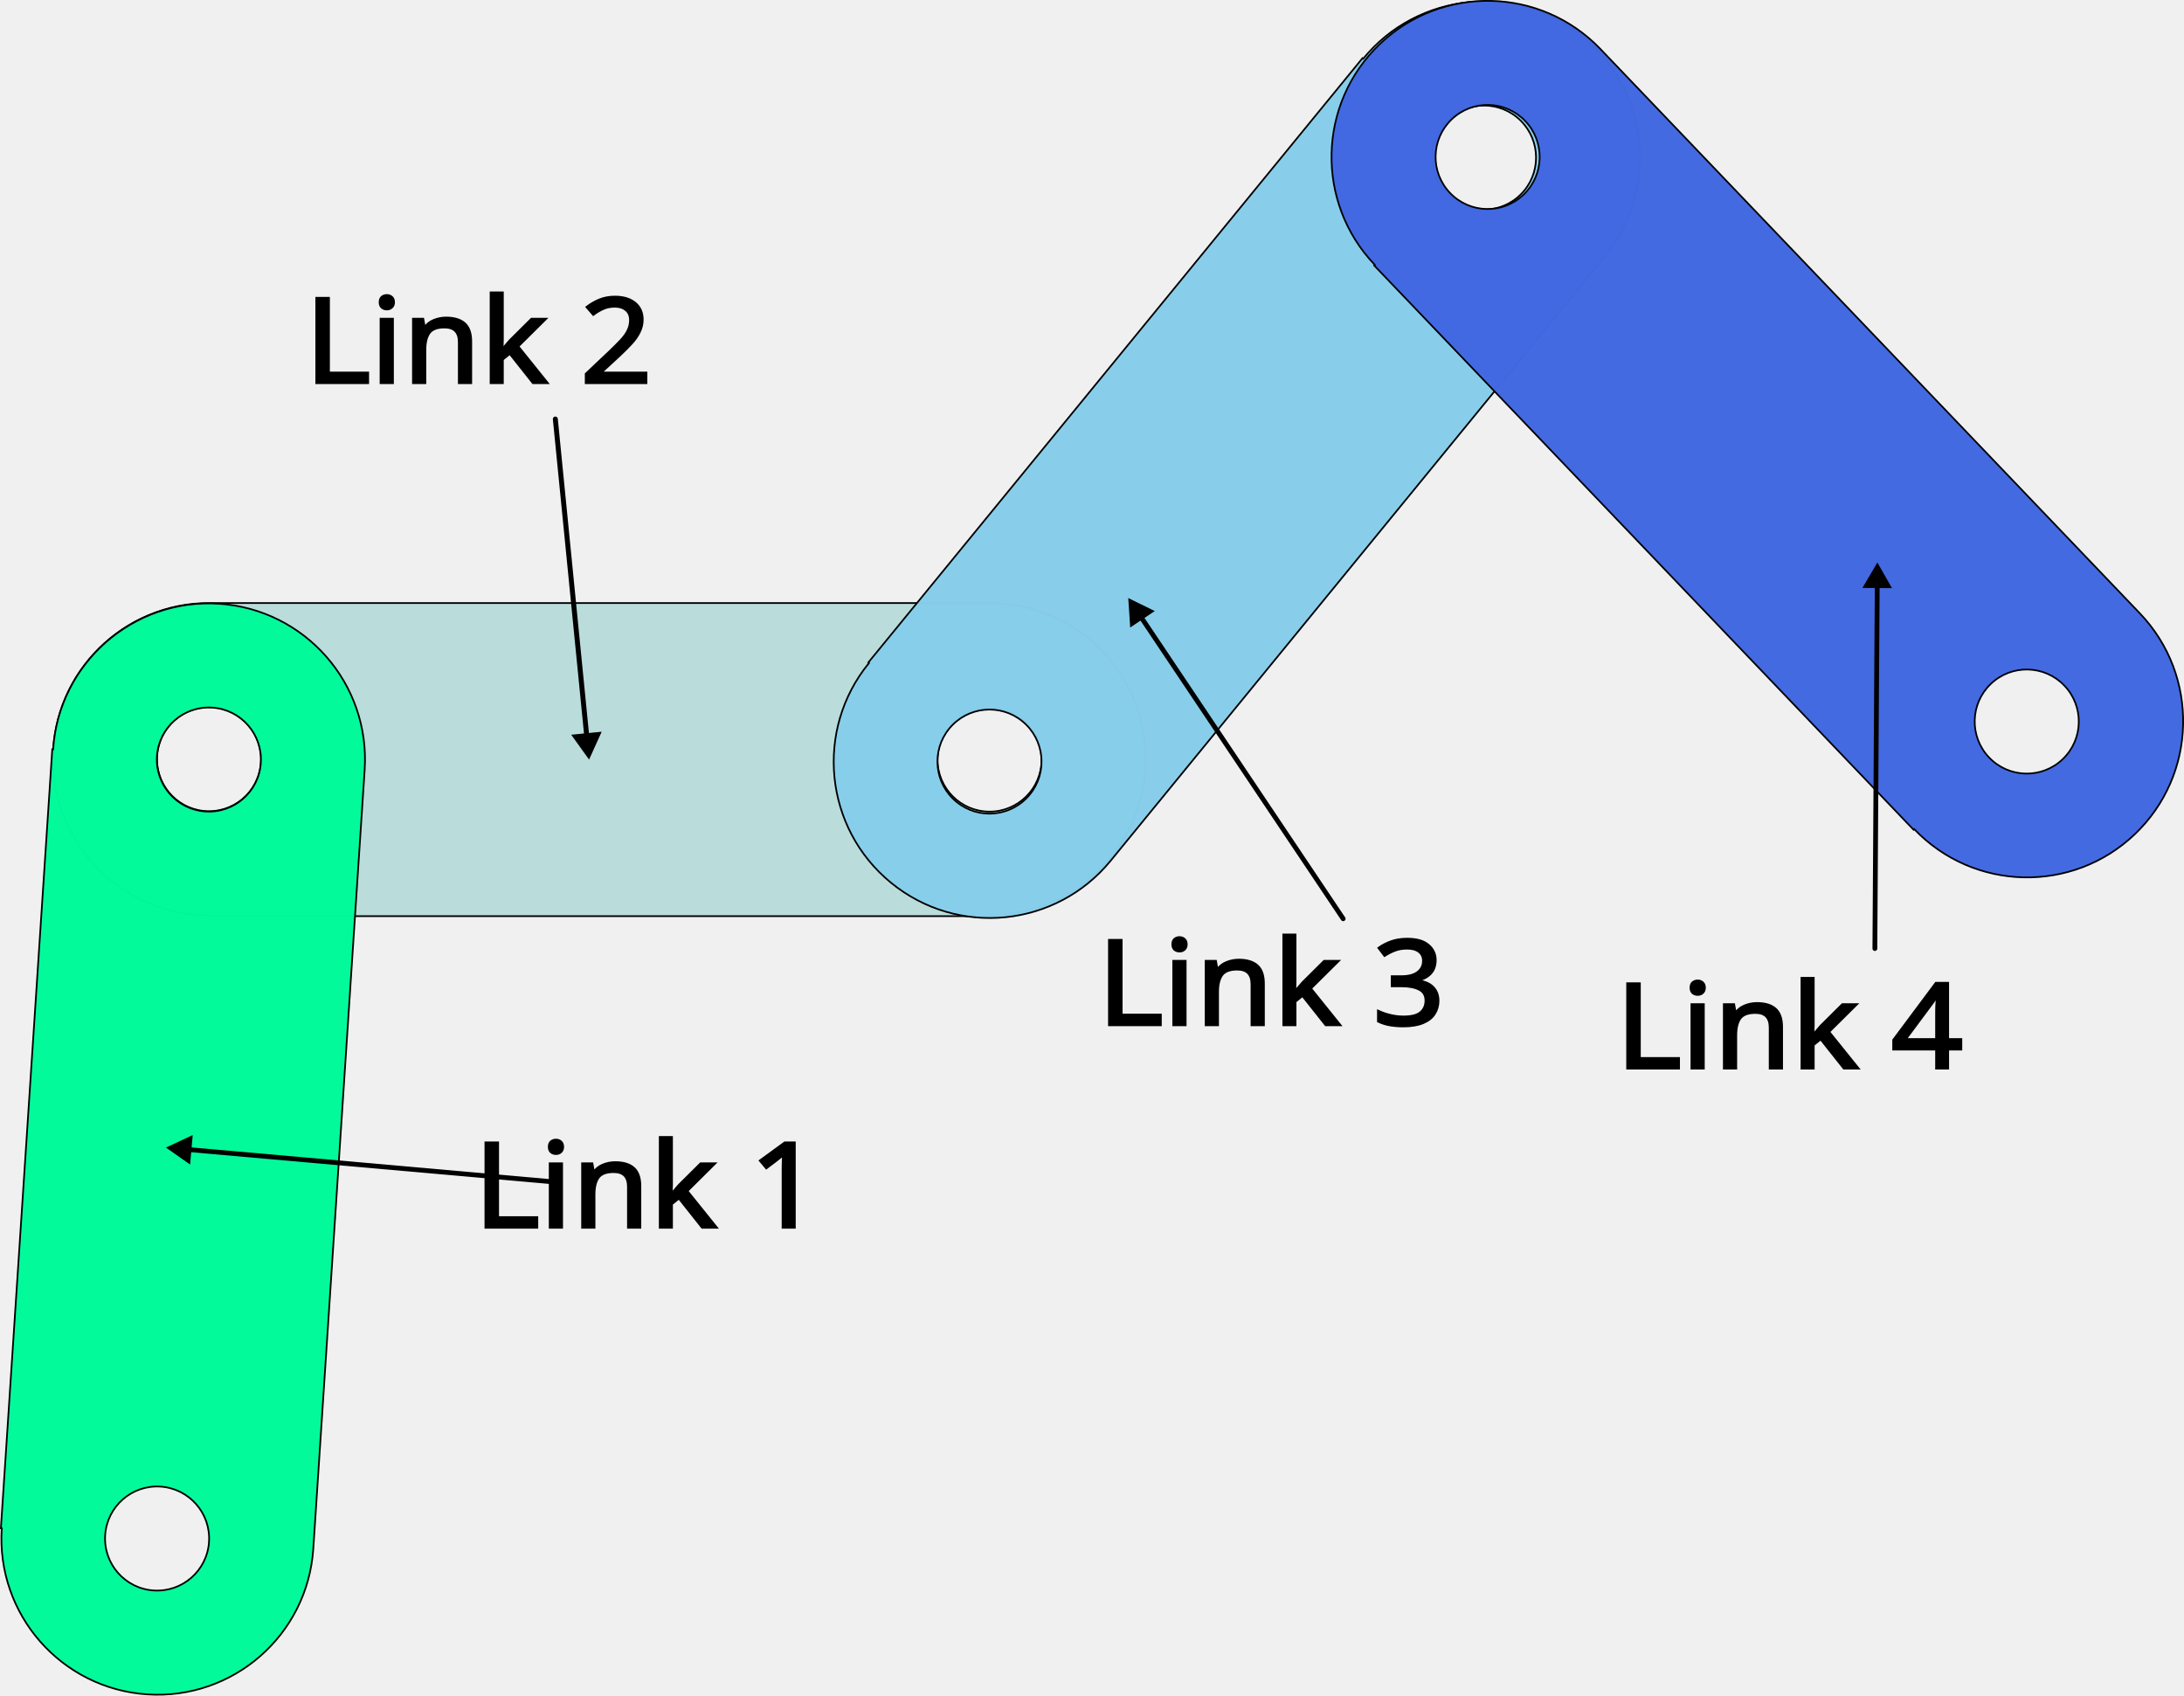
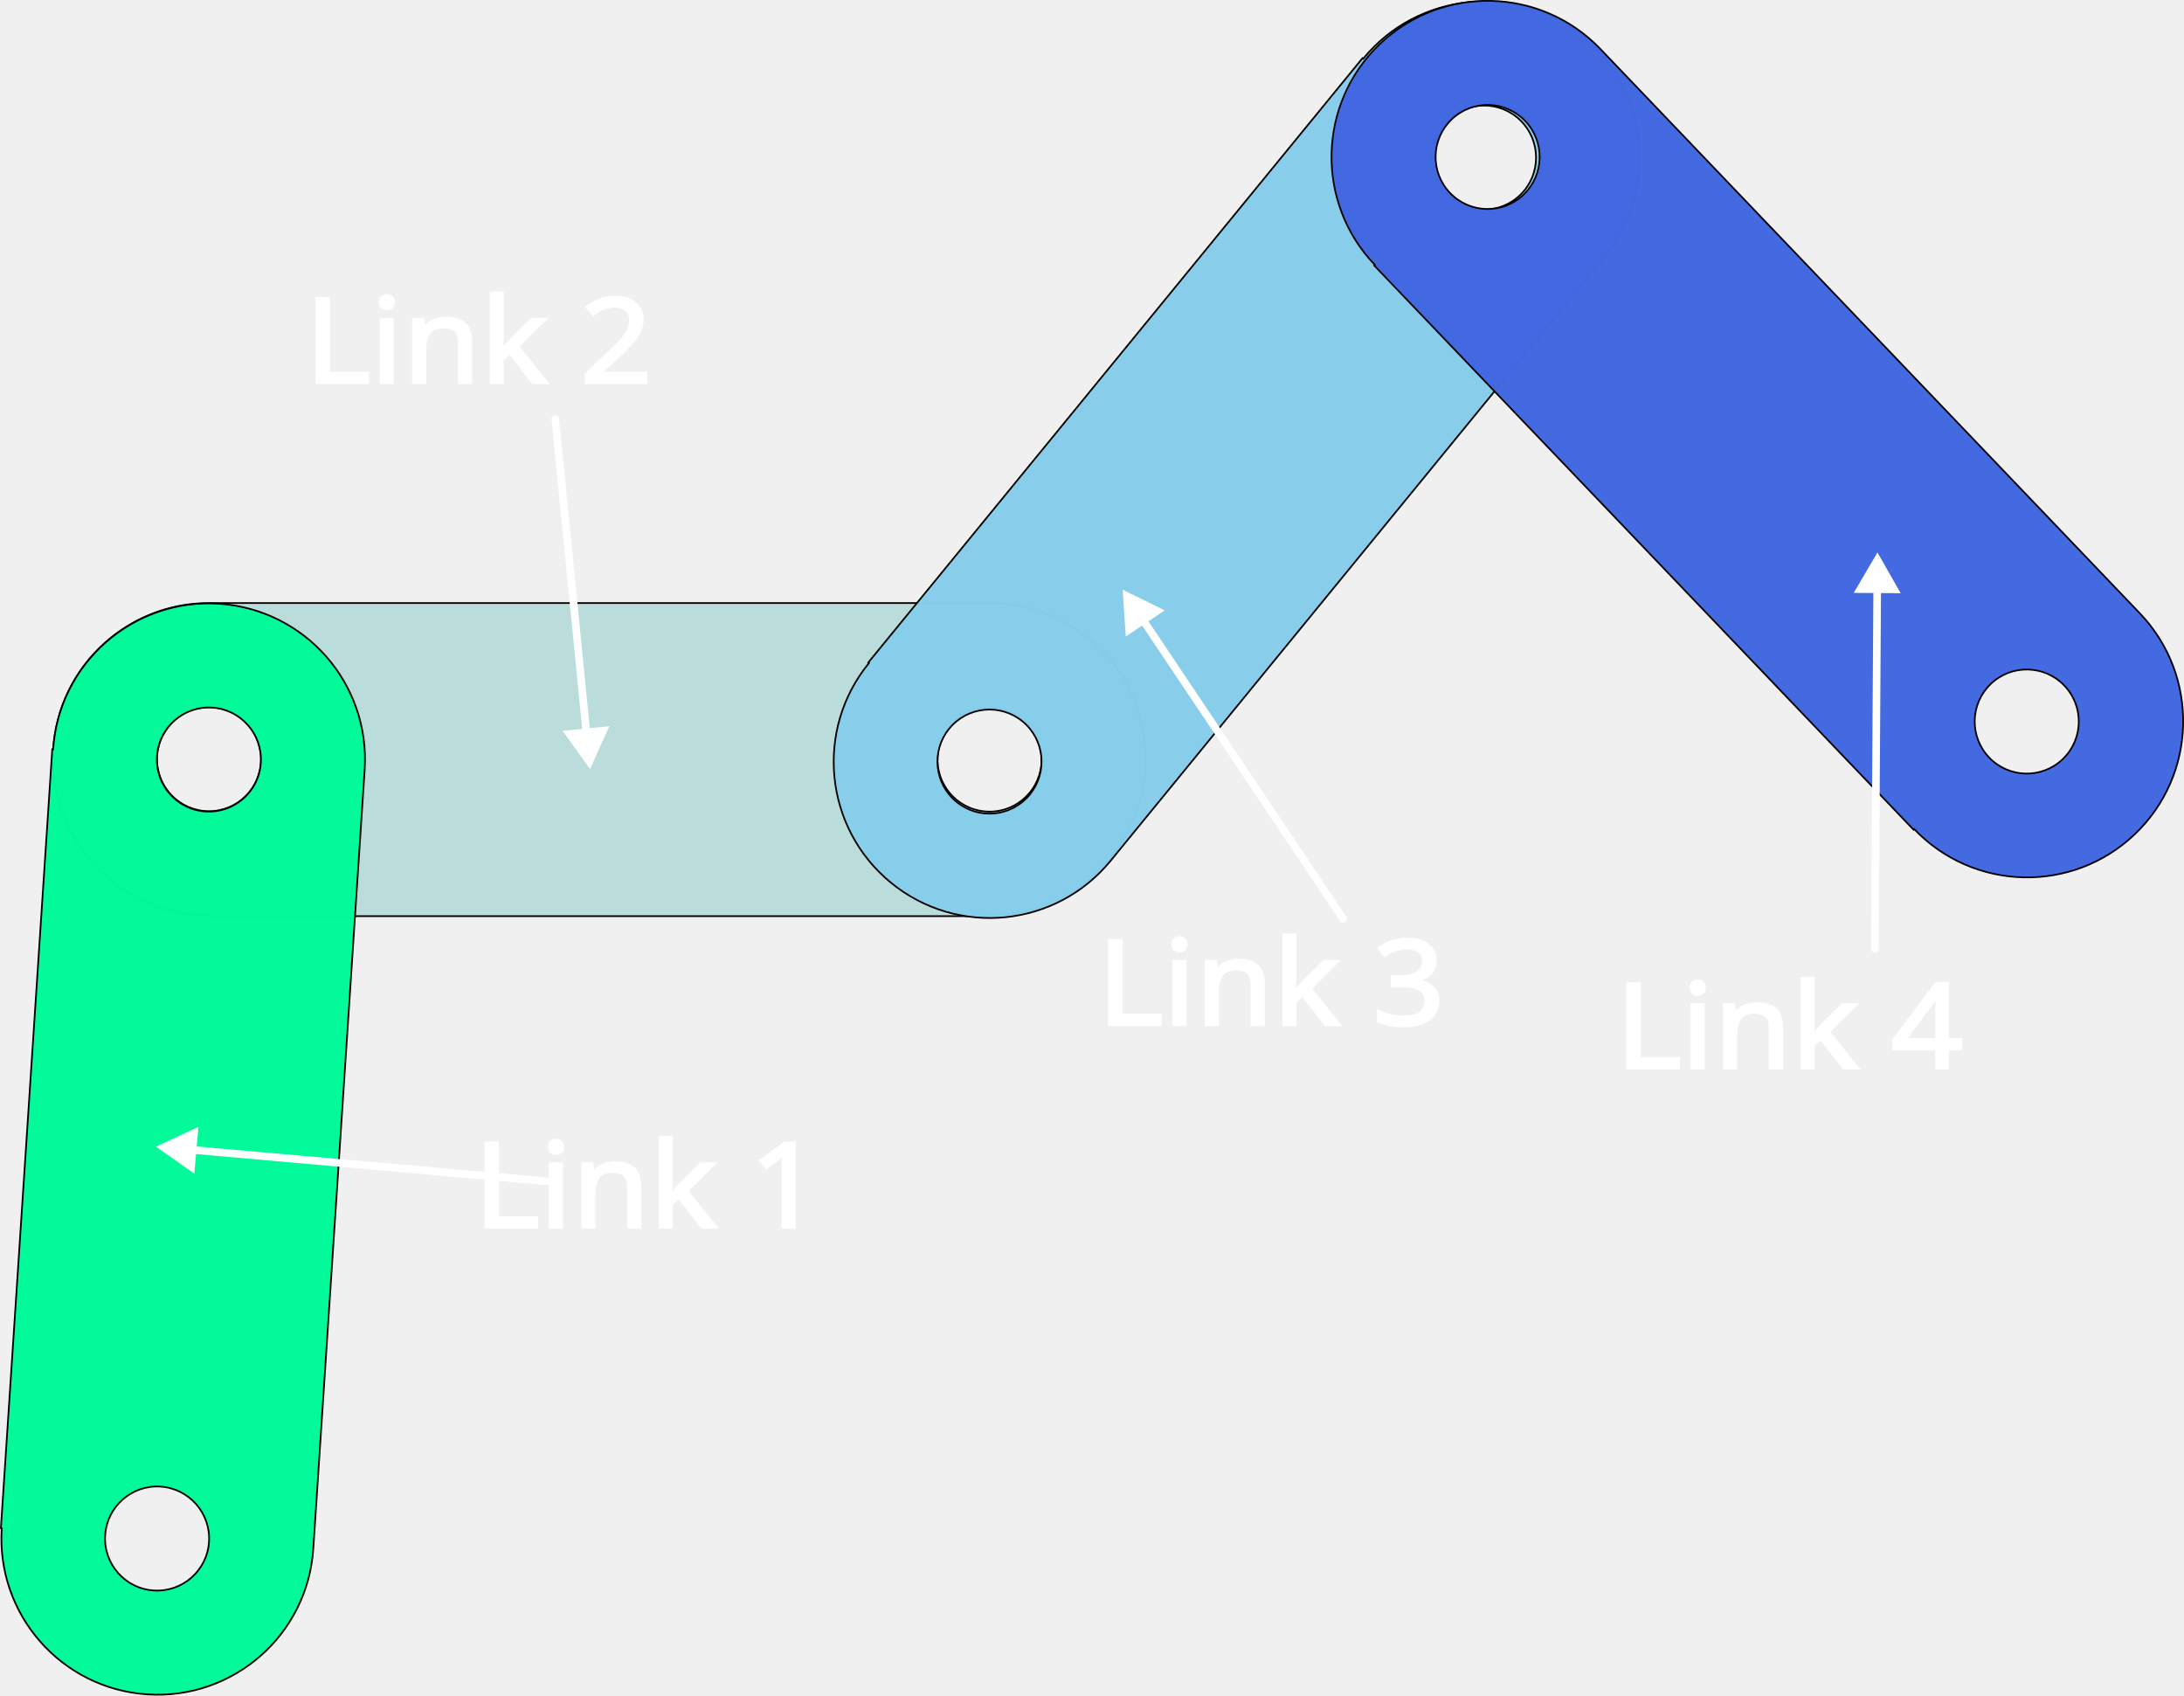
<svg xmlns="http://www.w3.org/2000/svg" width="227.416mm" height="176.519mm" viewBox="0 0 227.416 176.519" version="1.1" id="svg1">
  <defs id="defs1">
    <marker style="overflow:visible" id="Triangle" refX="0" refY="0" orient="auto-start-reverse" markerWidth="1" markerHeight="1" viewBox="0 0 1 1" preserveAspectRatio="xMidYMid">
      <path transform="scale(0.5)" style="fill:context-stroke;fill-rule:evenodd;stroke:context-stroke;stroke-width:1pt" d="M 5.77,0 -2.88,5 V -5 Z" id="path135" />
    </marker>
    <marker style="overflow:visible" id="Triangle-6" refX="0" refY="0" orient="auto-start-reverse" markerWidth="1" markerHeight="1" viewBox="0 0 1 1" preserveAspectRatio="xMidYMid">
      <path transform="scale(0.5)" style="fill:context-stroke;fill-rule:evenodd;stroke:context-stroke;stroke-width:1pt" d="M 5.77,0 -2.88,5 V -5 Z" id="path135-2" />
    </marker>
    <marker style="overflow:visible" id="Triangle-3" refX="0" refY="0" orient="auto-start-reverse" markerWidth="1" markerHeight="1" viewBox="0 0 1 1" preserveAspectRatio="xMidYMid">
      <path transform="scale(0.5)" style="fill:context-stroke;fill-rule:evenodd;stroke:context-stroke;stroke-width:1pt" d="M 5.77,0 -2.88,5 V -5 Z" id="path135-6" />
    </marker>
    <marker style="overflow:visible" id="Triangle-3-9" refX="0" refY="0" orient="auto-start-reverse" markerWidth="1" markerHeight="1" viewBox="0 0 1 1" preserveAspectRatio="xMidYMid">
      <path transform="scale(0.5)" style="fill:context-stroke;fill-rule:evenodd;stroke:context-stroke;stroke-width:1pt" d="M 5.77,0 -2.88,5 V -5 Z" id="path135-6-2" />
    </marker>
  </defs>
  <g id="layer1" transform="translate(-47.91754,0.01312382)">
    <path id="path1" style="fill:#b9dddb;fill-opacity:0.986;stroke:#000000;stroke-width:0.176;stroke-linecap:round" d="M 69.682,62.766 A 16.255,16.255 0 0 0 53.426,79.022 16.255,16.255 0 0 0 69.682,95.277 v 0.088 h 81.277 v -0.088 A 16.255,16.255 0 0 0 167.214,79.022 16.255,16.255 0 0 0 150.958,62.766 Z m 0,10.837 a 5.418,5.418 0 0 1 5.419,5.419 5.418,5.418 0 0 1 -5.419,5.418 5.418,5.418 0 0 1 -5.418,-5.418 5.418,5.418 0 0 1 5.418,-5.419 z m 81.277,0.044 a 5.418,5.418 0 0 1 5.418,5.419 5.418,5.418 0 0 1 -5.418,5.418 5.418,5.418 0 0 1 -5.418,-5.418 5.418,5.418 0 0 1 5.418,-5.419 z" />
    <path id="path1-5" style="fill:#00fa9a;fill-opacity:0.986;stroke:#000000;stroke-width:0.176;stroke-linecap:round" d="M 85.889,80.131 A 16.255,16.255 0 0 0 70.739,62.841 16.255,16.255 0 0 0 53.449,77.991 l -0.088,-0.006 -5.35,81.101 0.088,0.006 a 16.255,16.255 0 0 0 15.15,17.29 16.255,16.255 0 0 0 17.29,-15.15 z M 75.076,79.418 a 5.418,5.418 0 0 1 -5.764,5.05 5.418,5.418 0 0 1 -5.05,-5.764 5.418,5.418 0 0 1 5.763,-5.05 5.418,5.418 0 0 1 5.05,5.763 z M 69.682,160.516 a 5.418,5.418 0 0 1 -5.764,5.05 5.418,5.418 0 0 1 -5.05,-5.763 5.418,5.418 0 0 1 5.763,-5.05 5.418,5.418 0 0 1 5.05,5.763 z" />
    <path id="path3" style="fill:#87ceeb;fill-opacity:0.986;stroke:#000000;stroke-width:0.176;stroke-linecap:round" d="M 215.026,26.683 A 16.255,16.255 0 0 0 212.736,3.809 16.255,16.255 0 0 0 189.862,6.099 l -0.068,-0.056 -51.459,62.912 0.068,0.056 a 16.255,16.255 0 0 0 2.29,22.874 16.255,16.255 0 0 0 22.874,-2.291 z m -8.388,-6.861 a 5.418,5.418 0 0 1 -7.625,0.764 5.418,5.418 0 0 1 -0.763,-7.625 5.418,5.418 0 0 1 7.625,-0.763 5.418,5.418 0 0 1 0.764,7.625 z m -51.493,62.884 a 5.418,5.418 0 0 1 -7.625,0.763 5.418,5.418 0 0 1 -0.763,-7.625 5.418,5.418 0 0 1 7.625,-0.763 5.418,5.418 0 0 1 0.764,7.625 z" />
    <path id="path4" style="fill:#4169e1;fill-opacity:0.986;stroke:#000000;stroke-width:0.176;stroke-linecap:round" d="M 214.571,5.096 A 16.255,16.255 0 0 0 191.589,4.58 16.255,16.255 0 0 0 191.073,27.563 l -0.064,0.061 56.168,58.746 0.064,-0.061 a 16.255,16.255 0 0 0 22.983,0.516 16.255,16.255 0 0 0 0.515,-22.983 z m -7.833,7.489 a 5.418,5.418 0 0 1 -0.172,7.661 5.418,5.418 0 0 1 -7.661,-0.172 5.418,5.418 0 0 1 0.172,-7.661 5.418,5.418 0 0 1 7.661,0.172 z m 56.137,58.776 a 5.418,5.418 0 0 1 -0.172,7.661 5.418,5.418 0 0 1 -7.661,-0.172 5.418,5.418 0 0 1 0.172,-7.661 5.418,5.418 0 0 1 7.661,0.172 z" />
-     <path style="fill:#000000;fill-opacity:1;stroke:#000000;stroke-width:0.5;stroke-linecap:round;stroke-dasharray:none;stroke-dashoffset:0;marker-start:url(#Triangle)" d="m 66.965,119.612 38.269,3.388" id="path5" />
-     <text xml:space="preserve" style="font-size:12.673px;font-family:Ubuntu;-inkscape-font-specification:Ubuntu;text-align:center;text-anchor:middle;fill:#000000;fill-opacity:1;stroke:#000000;stroke-width:0.321;stroke-linecap:round;stroke-dasharray:none;stroke-dashoffset:0" x="119.99" y="131.861" id="text5" transform="scale(1.032219,0.9687868)">
-       <tspan id="tspan5" style="stroke-width:0.321" x="119.99" y="131.861">Link 1</tspan>
+     <path style="fill:#ffffff;fill-opacity:1;stroke:#ffffff;stroke-width:0.794;stroke-linecap:round;stroke-dasharray:none;stroke-dashoffset:0;marker-start:url(#Triangle);stroke-opacity:1" d="m 66.965,119.612 38.269,3.388" id="path5" />
+     <text xml:space="preserve" style="font-size:12.673px;font-family:Ubuntu;-inkscape-font-specification:Ubuntu;text-align:center;text-anchor:middle;fill:#ffffff;fill-opacity:1;stroke:#ffffff;stroke-width:0.321;stroke-linecap:round;stroke-dasharray:none;stroke-dashoffset:0;stroke-opacity:1" x="119.99" y="131.861" id="text5" transform="scale(1.032219,0.9687868)">
+       <tspan id="tspan5" style="stroke-width:0.321;fill:#ffffff;fill-opacity:1;stroke:#ffffff;stroke-opacity:1" x="119.99" y="131.861">Link 1</tspan>
    </text>
-     <path style="fill:#000000;fill-opacity:1;stroke:#000000;stroke-width:0.518;stroke-linecap:round;stroke-dasharray:none;stroke-dashoffset:0;marker-start:url(#Triangle-6)" d="M 109.075,77.236 105.743,43.612" id="path5-1" />
-     <text xml:space="preserve" style="font-size:12.673px;font-family:Ubuntu;-inkscape-font-specification:Ubuntu;text-align:center;text-anchor:middle;fill:#000000;fill-opacity:1;stroke:#000000;stroke-width:0.321;stroke-linecap:round;stroke-dasharray:none;stroke-dashoffset:0" x="102.927" y="41.097" id="text5-2" transform="scale(1.032219,0.9687868)">
-       <tspan id="tspan5-7" style="stroke-width:0.321" x="102.927" y="41.097">Link 2</tspan>
+     <path style="fill:#ffffff;fill-opacity:1;stroke:#ffffff;stroke-width:0.794;stroke-linecap:round;stroke-dasharray:none;stroke-dashoffset:0;marker-start:url(#Triangle-6);stroke-opacity:1" d="M 109.075,77.236 105.743,43.612" id="path5-1" />
+     <text xml:space="preserve" style="font-size:12.673px;font-family:Ubuntu;-inkscape-font-specification:Ubuntu;text-align:center;text-anchor:middle;fill:#ffffff;fill-opacity:1;stroke:#ffffff;stroke-width:0.321;stroke-linecap:round;stroke-dasharray:none;stroke-dashoffset:0;stroke-opacity:1" x="102.927" y="41.097" id="text5-2" transform="scale(1.032219,0.9687868)">
+       <tspan id="tspan5-7" style="stroke-width:0.321;fill:#ffffff;fill-opacity:1;stroke:#ffffff;stroke-opacity:1" x="102.927" y="41.097">Link 2</tspan>
    </text>
-     <path style="fill:#000000;fill-opacity:1;stroke:#000000;stroke-width:0.5;stroke-linecap:round;stroke-dasharray:none;stroke-dashoffset:0;marker-start:url(#Triangle-3)" d="m 166.389,63.721 21.39,31.914" id="path5-6" />
-     <text xml:space="preserve" style="font-size:12.673px;font-family:Ubuntu;-inkscape-font-specification:Ubuntu;text-align:center;text-anchor:middle;fill:#000000;fill-opacity:1;stroke:#000000;stroke-width:0.321;stroke-linecap:round;stroke-dasharray:none;stroke-dashoffset:0" x="182.894" y="110.097" id="text5-26" transform="scale(1.032219,0.9687868)">
-       <tspan id="tspan5-1" style="stroke-width:0.321" x="182.894" y="110.097">Link 3</tspan>
+     <path style="fill:#ffffff;fill-opacity:1;stroke:#ffffff;stroke-width:0.794;stroke-linecap:round;stroke-dasharray:none;stroke-dashoffset:0;marker-start:url(#Triangle-3);stroke-opacity:1" d="m 166.389,63.721 21.39,31.914" id="path5-6" />
+     <text xml:space="preserve" style="font-size:12.673px;font-family:Ubuntu;-inkscape-font-specification:Ubuntu;text-align:center;text-anchor:middle;fill:#ffffff;fill-opacity:1;stroke:#ffffff;stroke-width:0.321;stroke-linecap:round;stroke-dasharray:none;stroke-dashoffset:0;stroke-opacity:1" x="182.894" y="110.097" id="text5-26" transform="scale(1.032219,0.9687868)">
+       <tspan id="tspan5-1" style="stroke-width:0.321;fill:#ffffff;fill-opacity:1;stroke:#ffffff;stroke-opacity:1" x="182.894" y="110.097">Link 3</tspan>
    </text>
-     <path style="fill:#000000;fill-opacity:1;stroke:#000000;stroke-width:0.5;stroke-linecap:round;stroke-dasharray:none;stroke-dashoffset:0;marker-start:url(#Triangle-3-9)" d="m 243.394,60.319 -0.249,38.418" id="path5-6-2" />
-     <text xml:space="preserve" style="font-size:12.673px;font-family:Ubuntu;-inkscape-font-specification:Ubuntu;text-align:center;text-anchor:middle;fill:#000000;fill-opacity:1;stroke:#000000;stroke-width:0.321;stroke-linecap:round;stroke-dasharray:none;stroke-dashoffset:0" x="235.168" y="114.758" id="text5-26-3" transform="scale(1.032219,0.9687868)">
-       <tspan id="tspan5-1-7" style="stroke-width:0.321" x="235.168" y="114.758">Link 4</tspan>
+     <path style="fill:#ffffff;fill-opacity:1;stroke:#ffffff;stroke-width:0.794;stroke-linecap:round;stroke-dasharray:none;stroke-dashoffset:0;marker-start:url(#Triangle-3-9);stroke-opacity:1" d="m 243.394,60.319 -0.249,38.418" id="path5-6-2" />
+     <text xml:space="preserve" style="font-size:12.673px;font-family:Ubuntu;-inkscape-font-specification:Ubuntu;text-align:center;text-anchor:middle;fill:#ffffff;fill-opacity:1;stroke:#ffffff;stroke-width:0.321;stroke-linecap:round;stroke-dasharray:none;stroke-dashoffset:0;stroke-opacity:1" x="235.168" y="114.758" id="text5-26-3" transform="scale(1.032219,0.9687868)">
+       <tspan id="tspan5-1-7" style="stroke-width:0.321;fill:#ffffff;fill-opacity:1;stroke:#ffffff;stroke-opacity:1" x="235.168" y="114.758">Link 4</tspan>
    </text>
  </g>
  <g id="layer2" transform="translate(-47.91754,0.01312382)" />
</svg>
